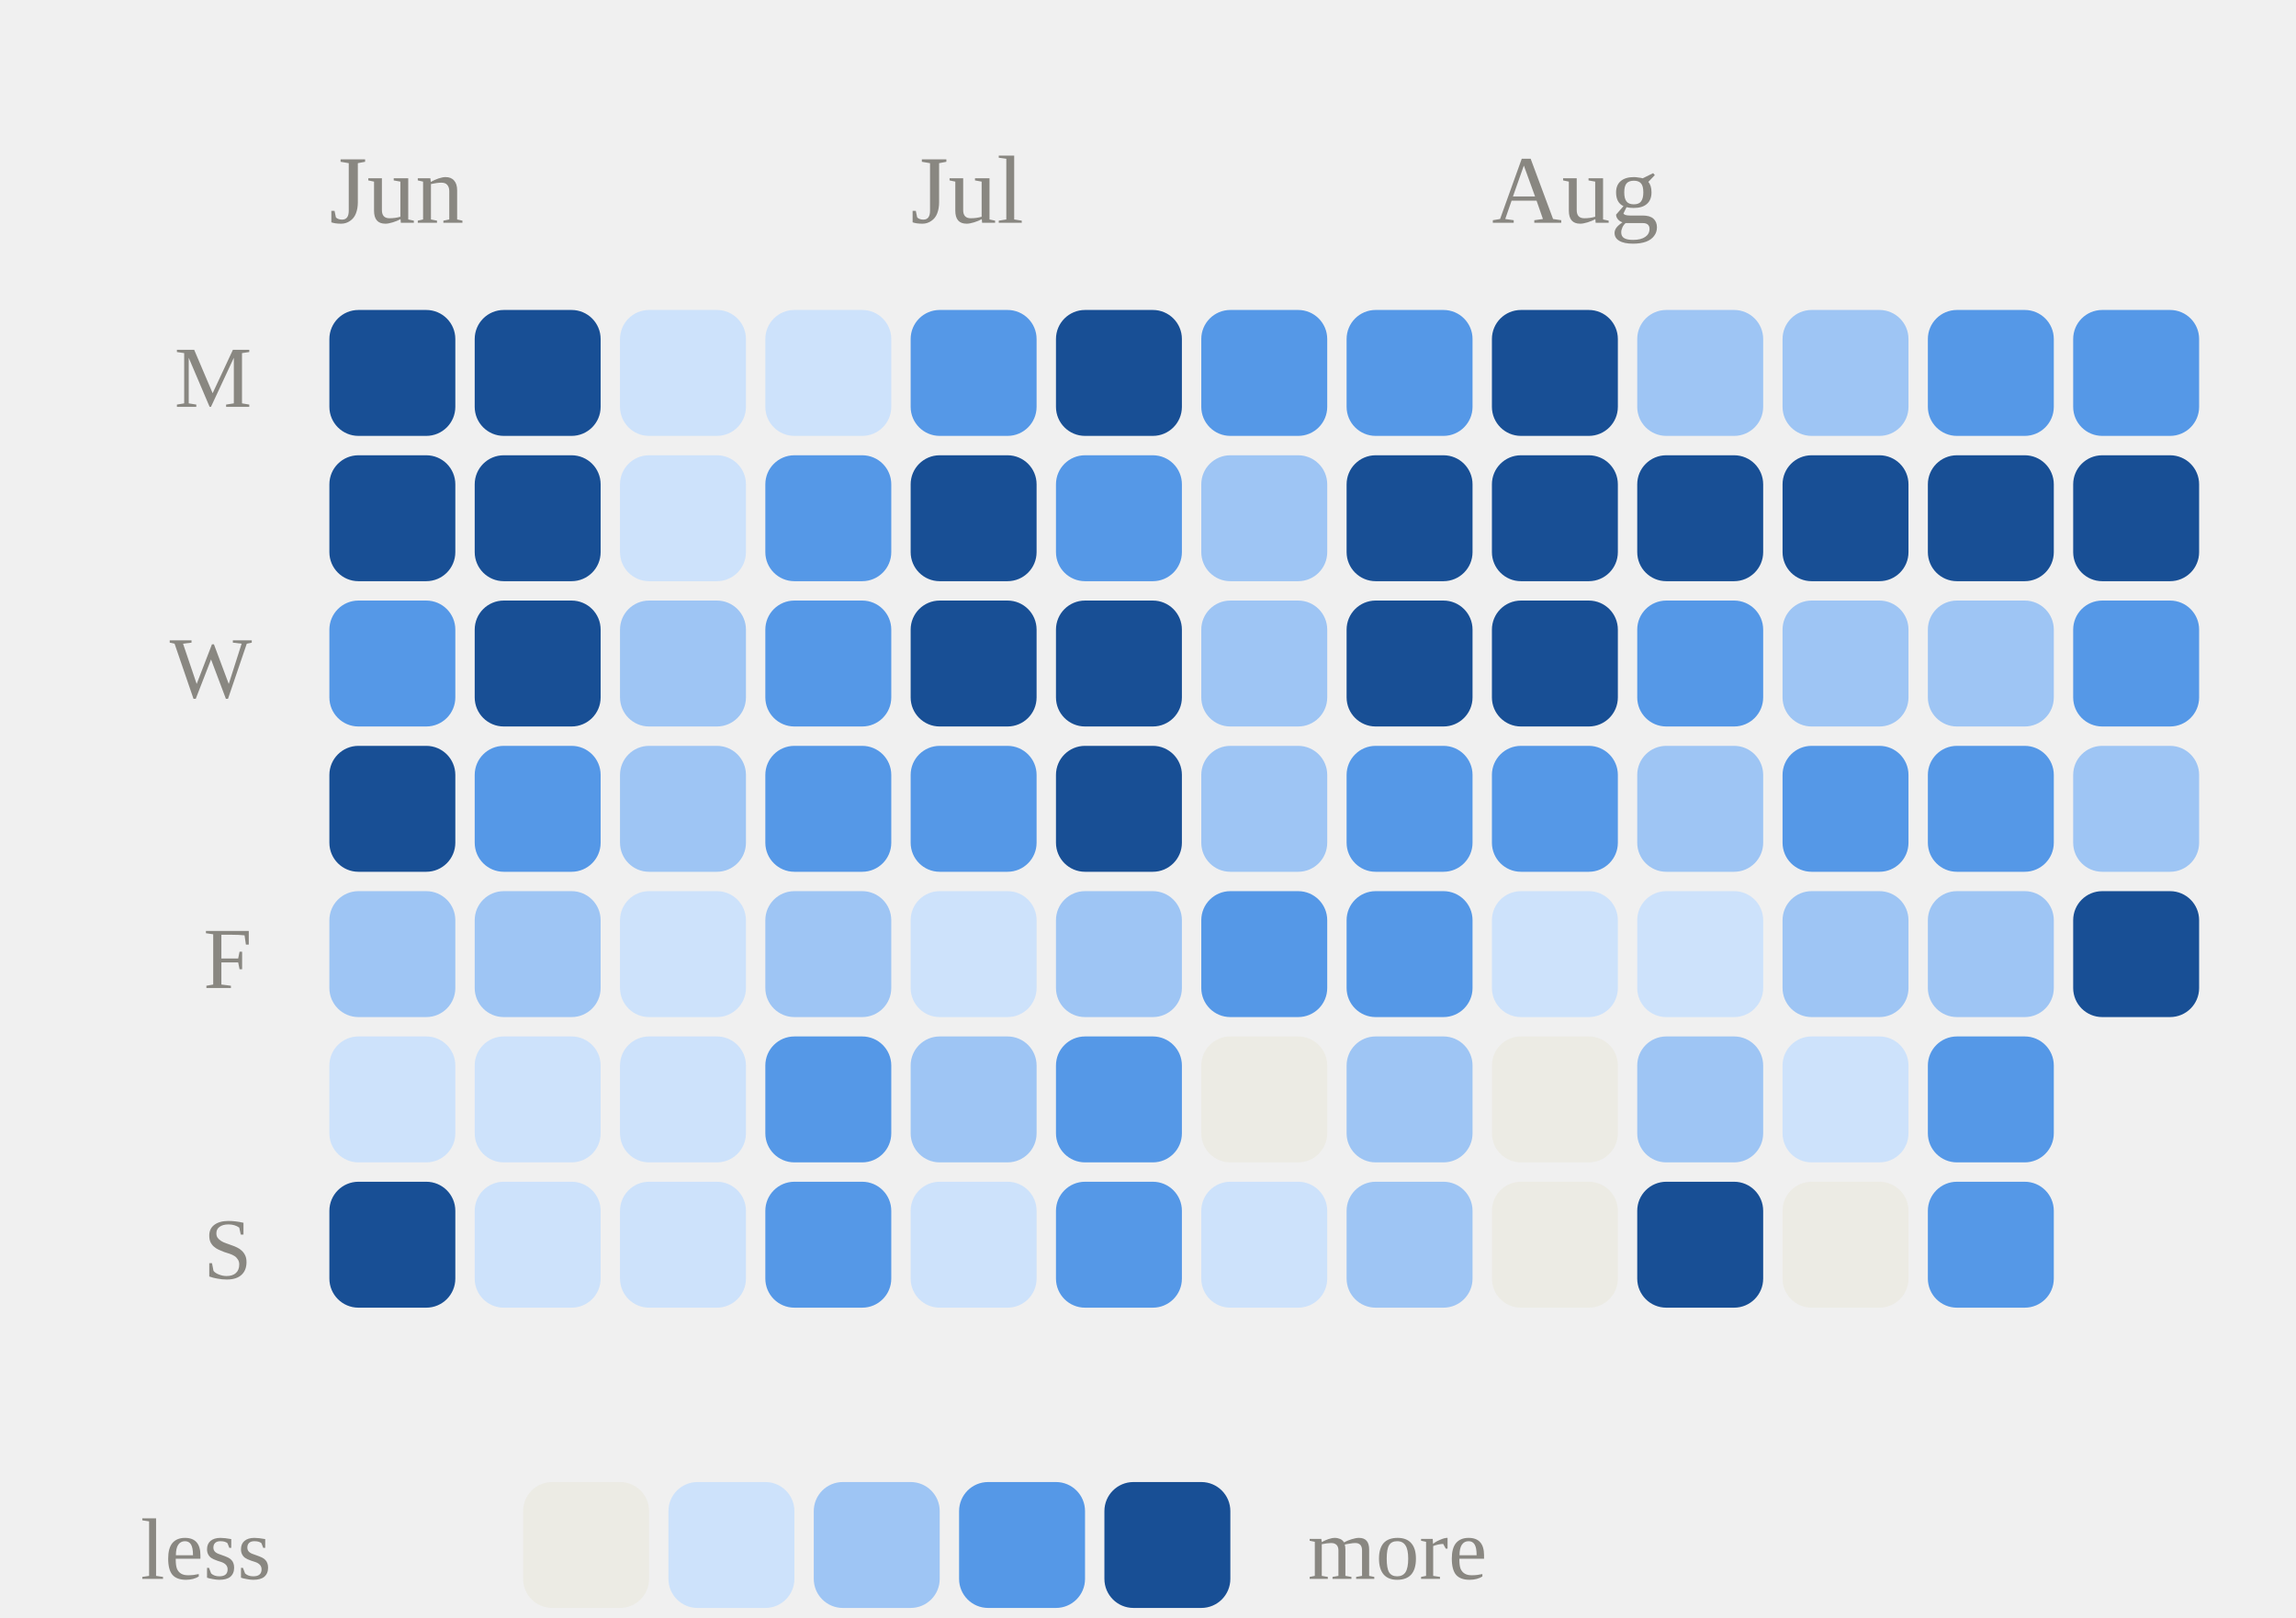
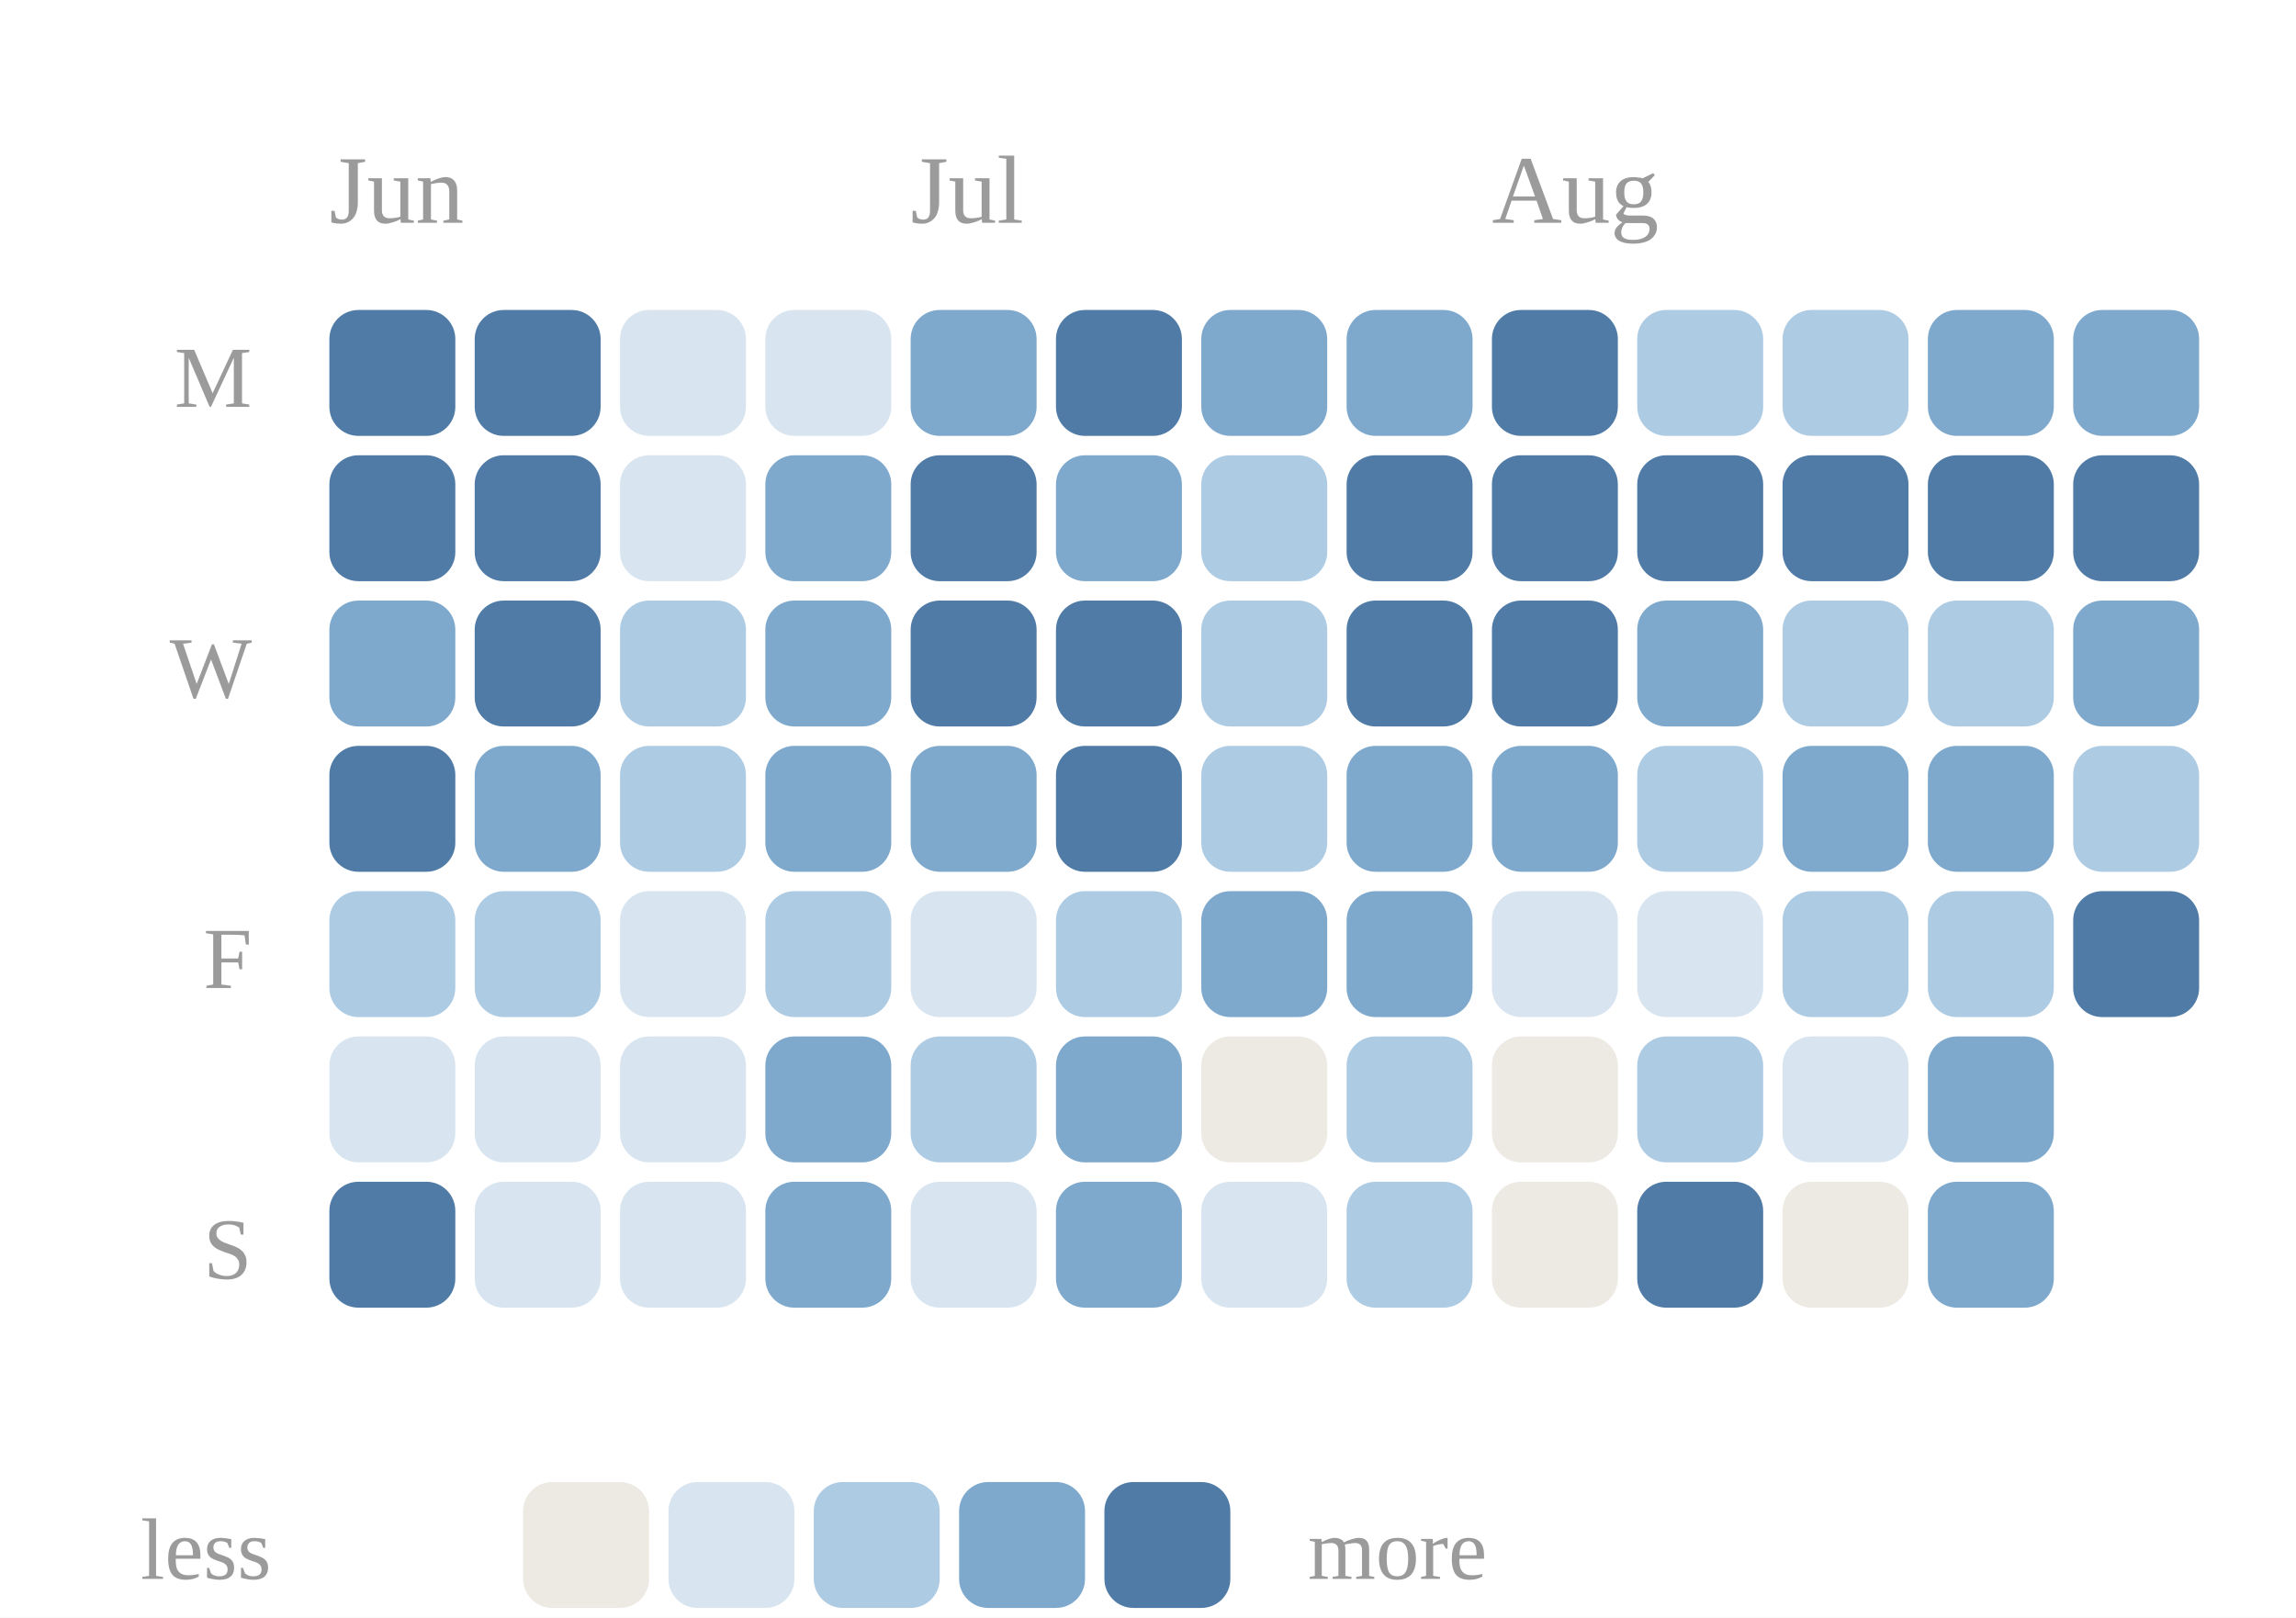
<svg xmlns="http://www.w3.org/2000/svg" viewBox="0 0 237 167" width="100%" role="img" aria-label="Daily study calendar shaded by estimated minutes of study">
  <style>
- .p-title{fill:#0b0b0b;font-size:12px;font-weight:600}
- .p-sub{fill:#898781;font-size:10px}
- .p-line{fill:none;stroke:#2a78d6;stroke-width:2;stroke-linejoin:round;stroke-linecap:round}
- .p-area{fill:#2a78d6;opacity:.10}
- .p-end{fill:#2a78d6;stroke:#fcfcfb;stroke-width:2}
- .p-endlab{fill:#52514e;font-size:10px;text-anchor:end;font-weight:600}
- .p-target{stroke:#898781;stroke-width:1;stroke-dasharray:0}
- .p-tlabel{fill:#898781;font-size:9px;text-anchor:end}
- .p-base{stroke:#c3c2b7;stroke-width:1}
- .b-bar{fill:#2a78d6}
- .b-bar:hover{fill:#2a78d6;opacity:.85}
- .b-hi{fill:#2a78d6}
- .d-lab{fill:#898781;font-size:10px;text-anchor:middle}
- .d-val{fill:#52514e;font-size:10px;text-anchor:middle;font-weight:600}
+ .p-title{fill:#2c2c2c;font-size:12px;font-weight:600}
+ .p-sub{fill:#9b9b9b;font-size:10px}
+ .p-line{fill:none;stroke:#5a8fbf;stroke-width:2;stroke-linejoin:round;stroke-linecap:round}
+ .p-area{fill:#5a8fbf;opacity:.10}
+ .p-end{fill:#5a8fbf;stroke:#ffffff;stroke-width:2}
+ .p-endlab{fill:#606060;font-size:10px;text-anchor:end;font-weight:600}
+ .p-target{stroke:#9b9b9b;stroke-width:1;stroke-dasharray:0}
+ .p-tlabel{fill:#9b9b9b;font-size:9px;text-anchor:end}
+ .p-base{stroke:#d1cdc6;stroke-width:1}
+ .b-bar{fill:#5a8fbf}
+ .b-bar:hover{fill:#5a8fbf;opacity:.85}
+ .b-hi{fill:#5a8fbf}
+ .d-lab{fill:#9b9b9b;font-size:10px;text-anchor:middle}
+ .d-val{fill:#606060;font-size:10px;text-anchor:middle;font-weight:600}
/* heatmap */
- .hm-mon{fill:#898781;font-size:10px}
- .hm-dow{fill:#898781;font-size:9px;text-anchor:end}
+ .hm-mon{fill:#9b9b9b;font-size:10px}
+ .hm-dow{fill:#9b9b9b;font-size:9px;text-anchor:end}
rect:hover{opacity:.8}
/* horizontal bars */
- .h-cat{fill:#0b0b0b;font-size:12px;text-anchor:end;dominant-baseline:middle}
- .h-track{fill:#e1e0d9}
- .h-fill{fill:#2a78d6}
- .h-val{fill:#52514e;font-size:11px;font-weight:600;dominant-baseline:middle}
- .h-obj{stroke:#0b0b0b;stroke-width:2}
- .ts-lab{fill:#0b0b0b;font-size:11px;font-weight:600}
- .ts-val{fill:#52514e;font-size:11px}
+ .h-cat{fill:#2c2c2c;font-size:12px;text-anchor:end;dominant-baseline:middle}
+ .h-track{fill:#eae7e1}
+ .h-fill{fill:#5a8fbf}
+ .h-val{fill:#606060;font-size:11px;font-weight:600;dominant-baseline:middle}
+ .h-obj{stroke:#2c2c2c;stroke-width:2}
+ .ts-lab{fill:#2c2c2c;font-size:11px;font-weight:600}
+ .ts-val{fill:#606060;font-size:11px}
</style>
+   <rect x="0" y="0" width="100%" height="100%" fill="#ffffff" />
  <text class="hm-mon" x="34" y="23">Jun</text>
  <text class="hm-mon" x="94" y="23">Jul</text>
  <text class="hm-mon" x="154" y="23">Aug</text>
  <text class="hm-dow" x="26" y="42">M</text>
  <text class="hm-dow" x="26" y="72">W</text>
  <text class="hm-dow" x="26" y="102">F</text>
  <text class="hm-dow" x="26" y="132">S</text>
-   <rect x="34" y="32" width="13" height="13" rx="3" fill="#184f95" />
-   <rect x="34" y="47" width="13" height="13" rx="3" fill="#184f95" />
-   <rect x="34" y="62" width="13" height="13" rx="3" fill="#5598e7" />
-   <rect x="34" y="77" width="13" height="13" rx="3" fill="#184f95" />
-   <rect x="34" y="92" width="13" height="13" rx="3" fill="#9ec5f4" />
-   <rect x="34" y="107" width="13" height="13" rx="3" fill="#cde2fb" />
-   <rect x="34" y="122" width="13" height="13" rx="3" fill="#184f95" />
-   <rect x="49" y="32" width="13" height="13" rx="3" fill="#184f95" />
-   <rect x="49" y="47" width="13" height="13" rx="3" fill="#184f95" />
-   <rect x="49" y="62" width="13" height="13" rx="3" fill="#184f95" />
-   <rect x="49" y="77" width="13" height="13" rx="3" fill="#5598e7" />
-   <rect x="49" y="92" width="13" height="13" rx="3" fill="#9ec5f4" />
-   <rect x="49" y="107" width="13" height="13" rx="3" fill="#cde2fb" />
-   <rect x="49" y="122" width="13" height="13" rx="3" fill="#cde2fb" />
-   <rect x="64" y="32" width="13" height="13" rx="3" fill="#cde2fb" />
-   <rect x="64" y="47" width="13" height="13" rx="3" fill="#cde2fb" />
-   <rect x="64" y="62" width="13" height="13" rx="3" fill="#9ec5f4" />
-   <rect x="64" y="77" width="13" height="13" rx="3" fill="#9ec5f4" />
-   <rect x="64" y="92" width="13" height="13" rx="3" fill="#cde2fb" />
-   <rect x="64" y="107" width="13" height="13" rx="3" fill="#cde2fb" />
-   <rect x="64" y="122" width="13" height="13" rx="3" fill="#cde2fb" />
-   <rect x="79" y="32" width="13" height="13" rx="3" fill="#cde2fb" />
-   <rect x="79" y="47" width="13" height="13" rx="3" fill="#5598e7" />
-   <rect x="79" y="62" width="13" height="13" rx="3" fill="#5598e7" />
-   <rect x="79" y="77" width="13" height="13" rx="3" fill="#5598e7" />
-   <rect x="79" y="92" width="13" height="13" rx="3" fill="#9ec5f4" />
-   <rect x="79" y="107" width="13" height="13" rx="3" fill="#5598e7" />
-   <rect x="79" y="122" width="13" height="13" rx="3" fill="#5598e7" />
-   <rect x="94" y="32" width="13" height="13" rx="3" fill="#5598e7" />
-   <rect x="94" y="47" width="13" height="13" rx="3" fill="#184f95" />
-   <rect x="94" y="62" width="13" height="13" rx="3" fill="#184f95" />
-   <rect x="94" y="77" width="13" height="13" rx="3" fill="#5598e7" />
-   <rect x="94" y="92" width="13" height="13" rx="3" fill="#cde2fb" />
-   <rect x="94" y="107" width="13" height="13" rx="3" fill="#9ec5f4" />
-   <rect x="94" y="122" width="13" height="13" rx="3" fill="#cde2fb" />
-   <rect x="109" y="32" width="13" height="13" rx="3" fill="#184f95" />
-   <rect x="109" y="47" width="13" height="13" rx="3" fill="#5598e7" />
-   <rect x="109" y="62" width="13" height="13" rx="3" fill="#184f95" />
-   <rect x="109" y="77" width="13" height="13" rx="3" fill="#184f95" />
-   <rect x="109" y="92" width="13" height="13" rx="3" fill="#9ec5f4" />
-   <rect x="109" y="107" width="13" height="13" rx="3" fill="#5598e7" />
-   <rect x="109" y="122" width="13" height="13" rx="3" fill="#5598e7" />
-   <rect x="124" y="32" width="13" height="13" rx="3" fill="#5598e7" />
-   <rect x="124" y="47" width="13" height="13" rx="3" fill="#9ec5f4" />
-   <rect x="124" y="62" width="13" height="13" rx="3" fill="#9ec5f4" />
-   <rect x="124" y="77" width="13" height="13" rx="3" fill="#9ec5f4" />
-   <rect x="124" y="92" width="13" height="13" rx="3" fill="#5598e7" />
-   <rect x="124" y="107" width="13" height="13" rx="3" fill="#ecebe4" />
-   <rect x="124" y="122" width="13" height="13" rx="3" fill="#cde2fb" />
-   <rect x="139" y="32" width="13" height="13" rx="3" fill="#5598e7" />
-   <rect x="139" y="47" width="13" height="13" rx="3" fill="#184f95" />
-   <rect x="139" y="62" width="13" height="13" rx="3" fill="#184f95" />
-   <rect x="139" y="77" width="13" height="13" rx="3" fill="#5598e7" />
-   <rect x="139" y="92" width="13" height="13" rx="3" fill="#5598e7" />
-   <rect x="139" y="107" width="13" height="13" rx="3" fill="#9ec5f4" />
-   <rect x="139" y="122" width="13" height="13" rx="3" fill="#9ec5f4" />
-   <rect x="154" y="32" width="13" height="13" rx="3" fill="#184f95" />
-   <rect x="154" y="47" width="13" height="13" rx="3" fill="#184f95" />
-   <rect x="154" y="62" width="13" height="13" rx="3" fill="#184f95" />
-   <rect x="154" y="77" width="13" height="13" rx="3" fill="#5598e7" />
-   <rect x="154" y="92" width="13" height="13" rx="3" fill="#cde2fb" />
-   <rect x="154" y="107" width="13" height="13" rx="3" fill="#ecebe4" />
-   <rect x="154" y="122" width="13" height="13" rx="3" fill="#ecebe4" />
-   <rect x="169" y="32" width="13" height="13" rx="3" fill="#9ec5f4" />
-   <rect x="169" y="47" width="13" height="13" rx="3" fill="#184f95" />
-   <rect x="169" y="62" width="13" height="13" rx="3" fill="#5598e7" />
-   <rect x="169" y="77" width="13" height="13" rx="3" fill="#9ec5f4" />
-   <rect x="169" y="92" width="13" height="13" rx="3" fill="#cde2fb" />
-   <rect x="169" y="107" width="13" height="13" rx="3" fill="#9ec5f4" />
-   <rect x="169" y="122" width="13" height="13" rx="3" fill="#184f95" />
-   <rect x="184" y="32" width="13" height="13" rx="3" fill="#9ec5f4" />
-   <rect x="184" y="47" width="13" height="13" rx="3" fill="#184f95" />
-   <rect x="184" y="62" width="13" height="13" rx="3" fill="#9ec5f4" />
-   <rect x="184" y="77" width="13" height="13" rx="3" fill="#5598e7" />
-   <rect x="184" y="92" width="13" height="13" rx="3" fill="#9ec5f4" />
-   <rect x="184" y="107" width="13" height="13" rx="3" fill="#cde2fb" />
-   <rect x="184" y="122" width="13" height="13" rx="3" fill="#ecebe4" />
-   <rect x="199" y="32" width="13" height="13" rx="3" fill="#5598e7" />
-   <rect x="199" y="47" width="13" height="13" rx="3" fill="#184f95" />
-   <rect x="199" y="62" width="13" height="13" rx="3" fill="#9ec5f4" />
-   <rect x="199" y="77" width="13" height="13" rx="3" fill="#5598e7" />
-   <rect x="199" y="92" width="13" height="13" rx="3" fill="#9ec5f4" />
-   <rect x="199" y="107" width="13" height="13" rx="3" fill="#5598e7" />
-   <rect x="199" y="122" width="13" height="13" rx="3" fill="#5598e7" />
-   <rect x="214" y="32" width="13" height="13" rx="3" fill="#5598e7" />
-   <rect x="214" y="47" width="13" height="13" rx="3" fill="#184f95" />
-   <rect x="214" y="62" width="13" height="13" rx="3" fill="#5598e7" />
-   <rect x="214" y="77" width="13" height="13" rx="3" fill="#9ec5f4" />
-   <rect x="214" y="92" width="13" height="13" rx="3" fill="#184f95" />
+   <rect x="34" y="32" width="13" height="13" rx="3" fill="#4f7ba6" />
+   <rect x="34" y="47" width="13" height="13" rx="3" fill="#4f7ba6" />
+   <rect x="34" y="62" width="13" height="13" rx="3" fill="#7ea9cd" />
+   <rect x="34" y="77" width="13" height="13" rx="3" fill="#4f7ba6" />
+   <rect x="34" y="92" width="13" height="13" rx="3" fill="#aecbe4" />
+   <rect x="34" y="107" width="13" height="13" rx="3" fill="#d8e5f0" />
+   <rect x="34" y="122" width="13" height="13" rx="3" fill="#4f7ba6" />
+   <rect x="49" y="32" width="13" height="13" rx="3" fill="#4f7ba6" />
+   <rect x="49" y="47" width="13" height="13" rx="3" fill="#4f7ba6" />
+   <rect x="49" y="62" width="13" height="13" rx="3" fill="#4f7ba6" />
+   <rect x="49" y="77" width="13" height="13" rx="3" fill="#7ea9cd" />
+   <rect x="49" y="92" width="13" height="13" rx="3" fill="#aecbe4" />
+   <rect x="49" y="107" width="13" height="13" rx="3" fill="#d8e5f0" />
+   <rect x="49" y="122" width="13" height="13" rx="3" fill="#d8e5f0" />
+   <rect x="64" y="32" width="13" height="13" rx="3" fill="#d8e5f0" />
+   <rect x="64" y="47" width="13" height="13" rx="3" fill="#d8e5f0" />
+   <rect x="64" y="62" width="13" height="13" rx="3" fill="#aecbe4" />
+   <rect x="64" y="77" width="13" height="13" rx="3" fill="#aecbe4" />
+   <rect x="64" y="92" width="13" height="13" rx="3" fill="#d8e5f0" />
+   <rect x="64" y="107" width="13" height="13" rx="3" fill="#d8e5f0" />
+   <rect x="64" y="122" width="13" height="13" rx="3" fill="#d8e5f0" />
+   <rect x="79" y="32" width="13" height="13" rx="3" fill="#d8e5f0" />
+   <rect x="79" y="47" width="13" height="13" rx="3" fill="#7ea9cd" />
+   <rect x="79" y="62" width="13" height="13" rx="3" fill="#7ea9cd" />
+   <rect x="79" y="77" width="13" height="13" rx="3" fill="#7ea9cd" />
+   <rect x="79" y="92" width="13" height="13" rx="3" fill="#aecbe4" />
+   <rect x="79" y="107" width="13" height="13" rx="3" fill="#7ea9cd" />
+   <rect x="79" y="122" width="13" height="13" rx="3" fill="#7ea9cd" />
+   <rect x="94" y="32" width="13" height="13" rx="3" fill="#7ea9cd" />
+   <rect x="94" y="47" width="13" height="13" rx="3" fill="#4f7ba6" />
+   <rect x="94" y="62" width="13" height="13" rx="3" fill="#4f7ba6" />
+   <rect x="94" y="77" width="13" height="13" rx="3" fill="#7ea9cd" />
+   <rect x="94" y="92" width="13" height="13" rx="3" fill="#d8e5f0" />
+   <rect x="94" y="107" width="13" height="13" rx="3" fill="#aecbe4" />
+   <rect x="94" y="122" width="13" height="13" rx="3" fill="#d8e5f0" />
+   <rect x="109" y="32" width="13" height="13" rx="3" fill="#4f7ba6" />
+   <rect x="109" y="47" width="13" height="13" rx="3" fill="#7ea9cd" />
+   <rect x="109" y="62" width="13" height="13" rx="3" fill="#4f7ba6" />
+   <rect x="109" y="77" width="13" height="13" rx="3" fill="#4f7ba6" />
+   <rect x="109" y="92" width="13" height="13" rx="3" fill="#aecbe4" />
+   <rect x="109" y="107" width="13" height="13" rx="3" fill="#7ea9cd" />
+   <rect x="109" y="122" width="13" height="13" rx="3" fill="#7ea9cd" />
+   <rect x="124" y="32" width="13" height="13" rx="3" fill="#7ea9cd" />
+   <rect x="124" y="47" width="13" height="13" rx="3" fill="#aecbe4" />
+   <rect x="124" y="62" width="13" height="13" rx="3" fill="#aecbe4" />
+   <rect x="124" y="77" width="13" height="13" rx="3" fill="#aecbe4" />
+   <rect x="124" y="92" width="13" height="13" rx="3" fill="#7ea9cd" />
+   <rect x="124" y="107" width="13" height="13" rx="3" fill="#edeae4" />
+   <rect x="124" y="122" width="13" height="13" rx="3" fill="#d8e5f0" />
+   <rect x="139" y="32" width="13" height="13" rx="3" fill="#7ea9cd" />
+   <rect x="139" y="47" width="13" height="13" rx="3" fill="#4f7ba6" />
+   <rect x="139" y="62" width="13" height="13" rx="3" fill="#4f7ba6" />
+   <rect x="139" y="77" width="13" height="13" rx="3" fill="#7ea9cd" />
+   <rect x="139" y="92" width="13" height="13" rx="3" fill="#7ea9cd" />
+   <rect x="139" y="107" width="13" height="13" rx="3" fill="#aecbe4" />
+   <rect x="139" y="122" width="13" height="13" rx="3" fill="#aecbe4" />
+   <rect x="154" y="32" width="13" height="13" rx="3" fill="#4f7ba6" />
+   <rect x="154" y="47" width="13" height="13" rx="3" fill="#4f7ba6" />
+   <rect x="154" y="62" width="13" height="13" rx="3" fill="#4f7ba6" />
+   <rect x="154" y="77" width="13" height="13" rx="3" fill="#7ea9cd" />
+   <rect x="154" y="92" width="13" height="13" rx="3" fill="#d8e5f0" />
+   <rect x="154" y="107" width="13" height="13" rx="3" fill="#edeae4" />
+   <rect x="154" y="122" width="13" height="13" rx="3" fill="#edeae4" />
+   <rect x="169" y="32" width="13" height="13" rx="3" fill="#aecbe4" />
+   <rect x="169" y="47" width="13" height="13" rx="3" fill="#4f7ba6" />
+   <rect x="169" y="62" width="13" height="13" rx="3" fill="#7ea9cd" />
+   <rect x="169" y="77" width="13" height="13" rx="3" fill="#aecbe4" />
+   <rect x="169" y="92" width="13" height="13" rx="3" fill="#d8e5f0" />
+   <rect x="169" y="107" width="13" height="13" rx="3" fill="#aecbe4" />
+   <rect x="169" y="122" width="13" height="13" rx="3" fill="#4f7ba6" />
+   <rect x="184" y="32" width="13" height="13" rx="3" fill="#aecbe4" />
+   <rect x="184" y="47" width="13" height="13" rx="3" fill="#4f7ba6" />
+   <rect x="184" y="62" width="13" height="13" rx="3" fill="#aecbe4" />
+   <rect x="184" y="77" width="13" height="13" rx="3" fill="#7ea9cd" />
+   <rect x="184" y="92" width="13" height="13" rx="3" fill="#aecbe4" />
+   <rect x="184" y="107" width="13" height="13" rx="3" fill="#d8e5f0" />
+   <rect x="184" y="122" width="13" height="13" rx="3" fill="#edeae4" />
+   <rect x="199" y="32" width="13" height="13" rx="3" fill="#7ea9cd" />
+   <rect x="199" y="47" width="13" height="13" rx="3" fill="#4f7ba6" />
+   <rect x="199" y="62" width="13" height="13" rx="3" fill="#aecbe4" />
+   <rect x="199" y="77" width="13" height="13" rx="3" fill="#7ea9cd" />
+   <rect x="199" y="92" width="13" height="13" rx="3" fill="#aecbe4" />
+   <rect x="199" y="107" width="13" height="13" rx="3" fill="#7ea9cd" />
+   <rect x="199" y="122" width="13" height="13" rx="3" fill="#7ea9cd" />
+   <rect x="214" y="32" width="13" height="13" rx="3" fill="#7ea9cd" />
+   <rect x="214" y="47" width="13" height="13" rx="3" fill="#4f7ba6" />
+   <rect x="214" y="62" width="13" height="13" rx="3" fill="#7ea9cd" />
+   <rect x="214" y="77" width="13" height="13" rx="3" fill="#aecbe4" />
+   <rect x="214" y="92" width="13" height="13" rx="3" fill="#4f7ba6" />
  <text class="hm-dow" x="28" y="163">less</text>
-   <rect x="54" y="153" width="13" height="13" rx="3" fill="#ecebe4" />
-   <rect x="69" y="153" width="13" height="13" rx="3" fill="#cde2fb" />
-   <rect x="84" y="153" width="13" height="13" rx="3" fill="#9ec5f4" />
-   <rect x="99" y="153" width="13" height="13" rx="3" fill="#5598e7" />
-   <rect x="114" y="153" width="13" height="13" rx="3" fill="#184f95" />
+   <rect x="54" y="153" width="13" height="13" rx="3" fill="#edeae4" />
+   <rect x="69" y="153" width="13" height="13" rx="3" fill="#d8e5f0" />
+   <rect x="84" y="153" width="13" height="13" rx="3" fill="#aecbe4" />
+   <rect x="99" y="153" width="13" height="13" rx="3" fill="#7ea9cd" />
+   <rect x="114" y="153" width="13" height="13" rx="3" fill="#4f7ba6" />
  <text class="hm-dow" style="text-anchor:start" x="135" y="163">more</text>
</svg>
